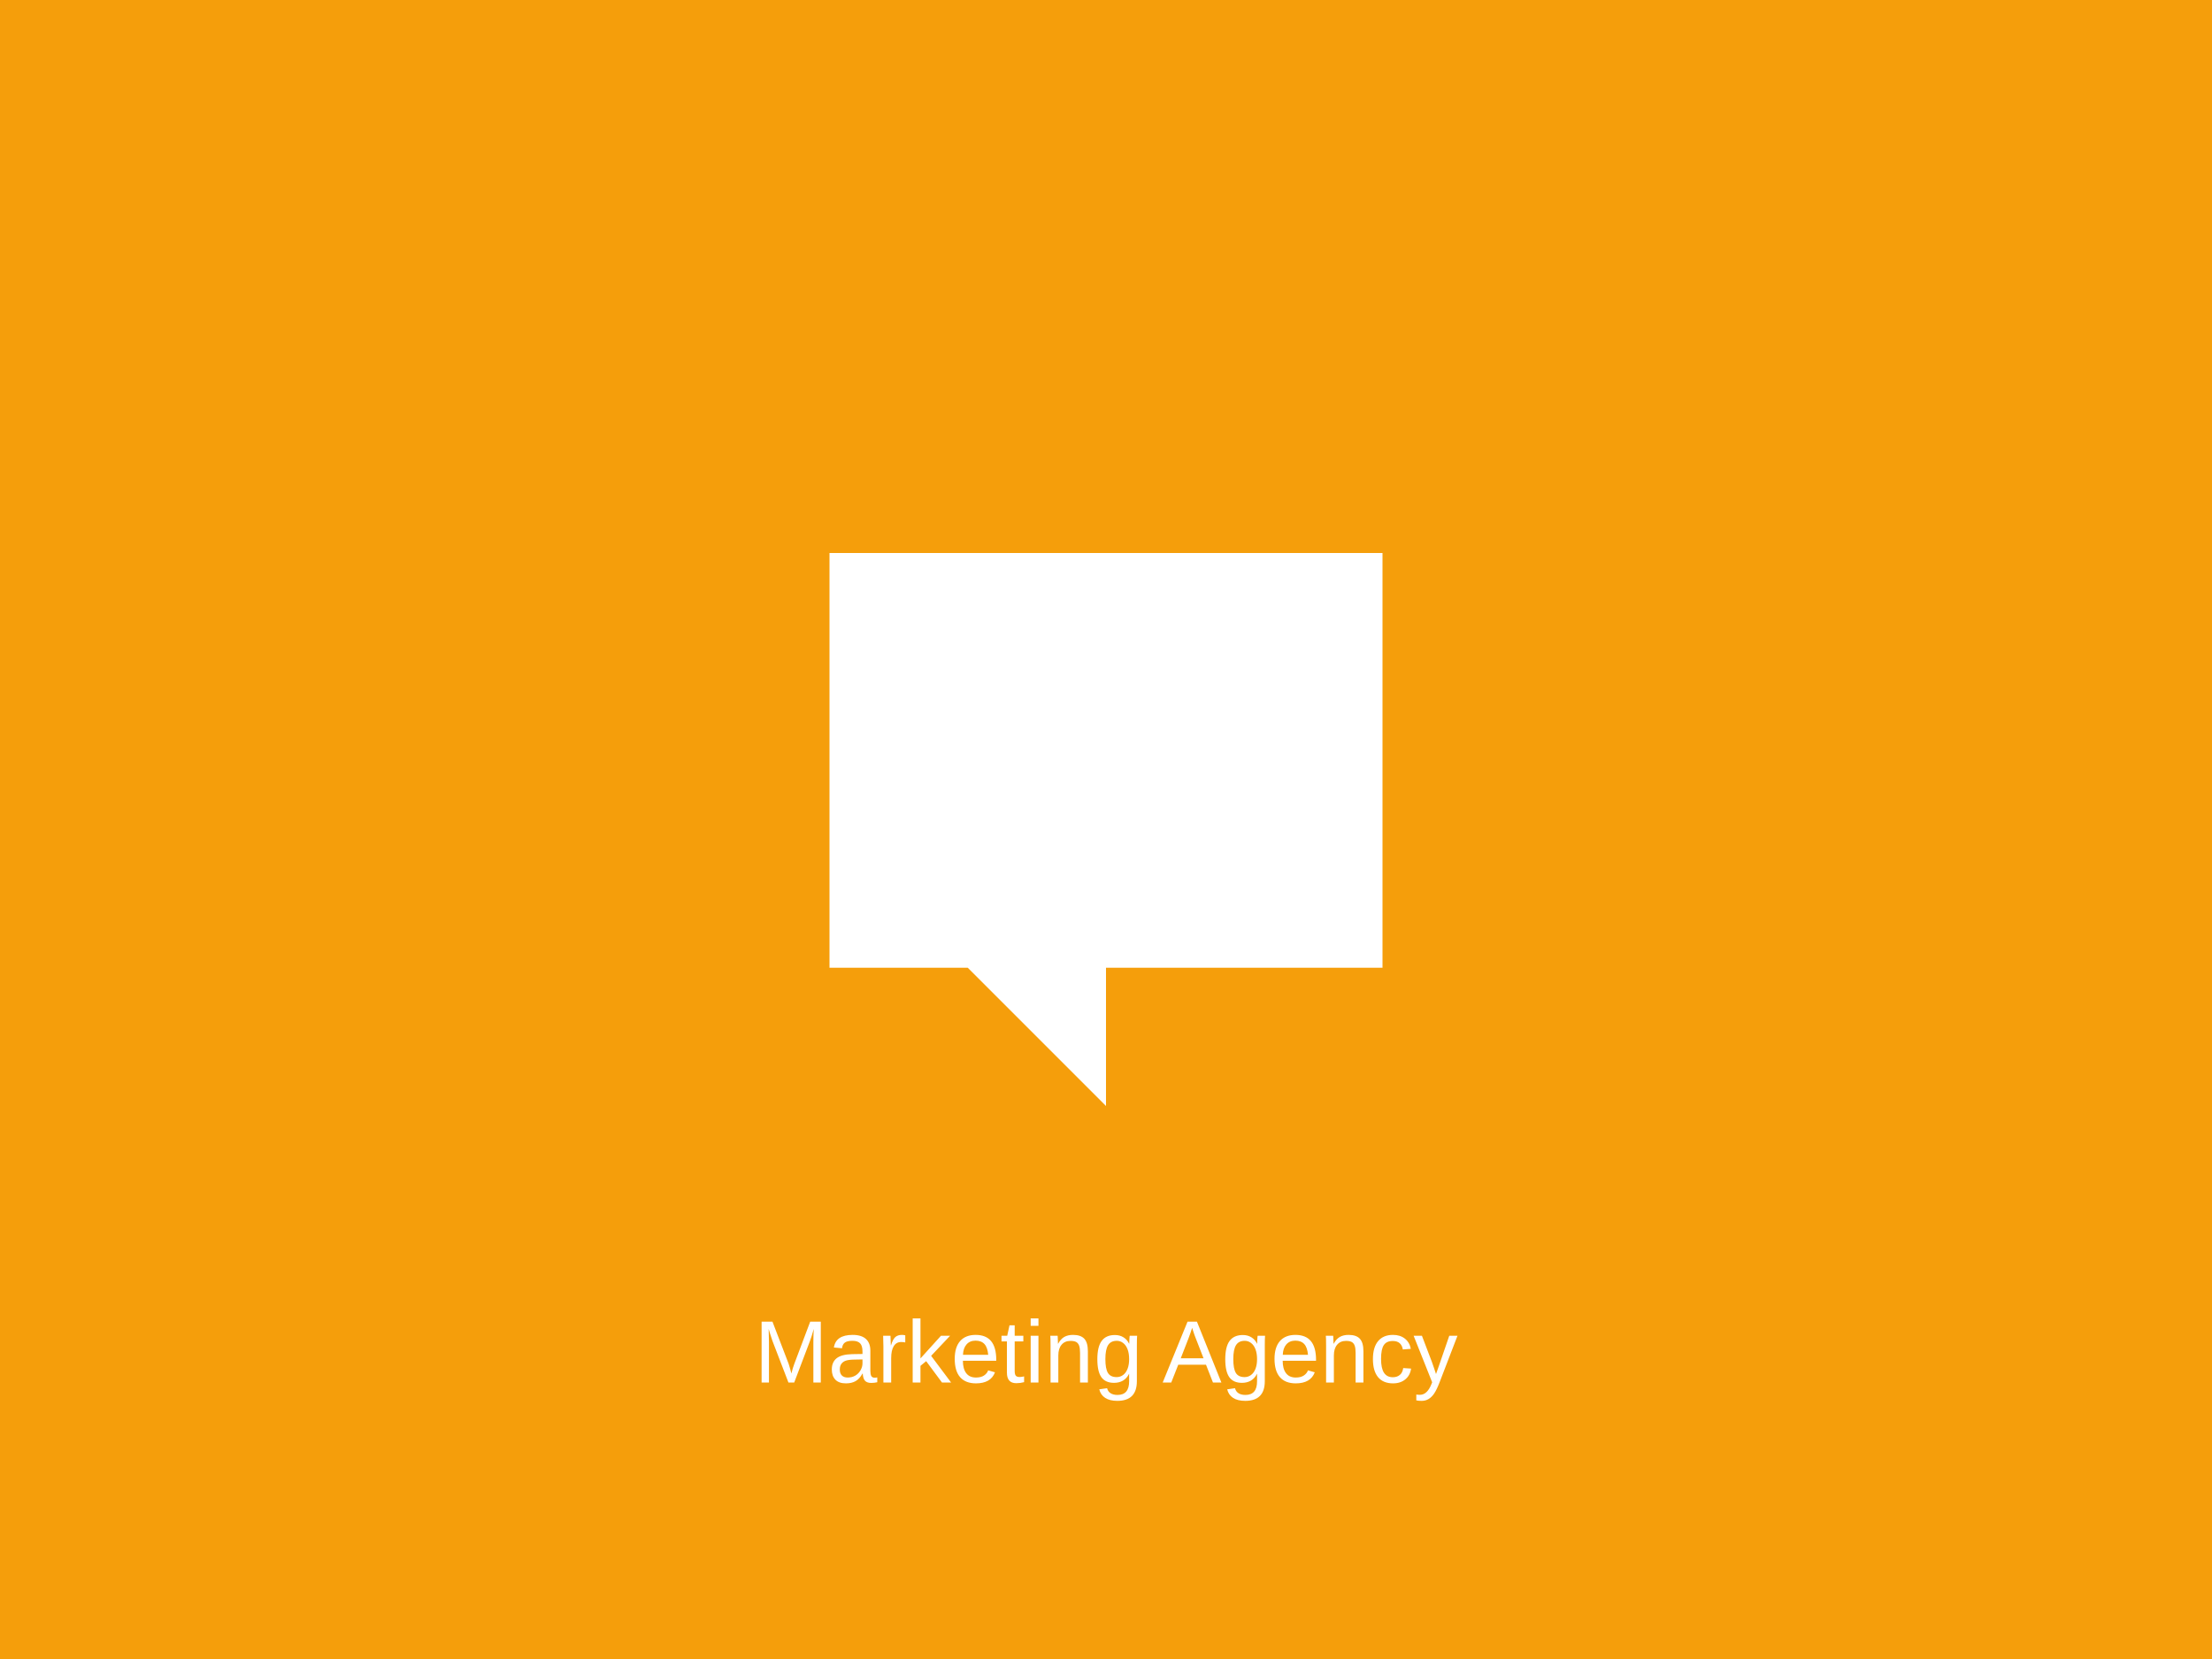
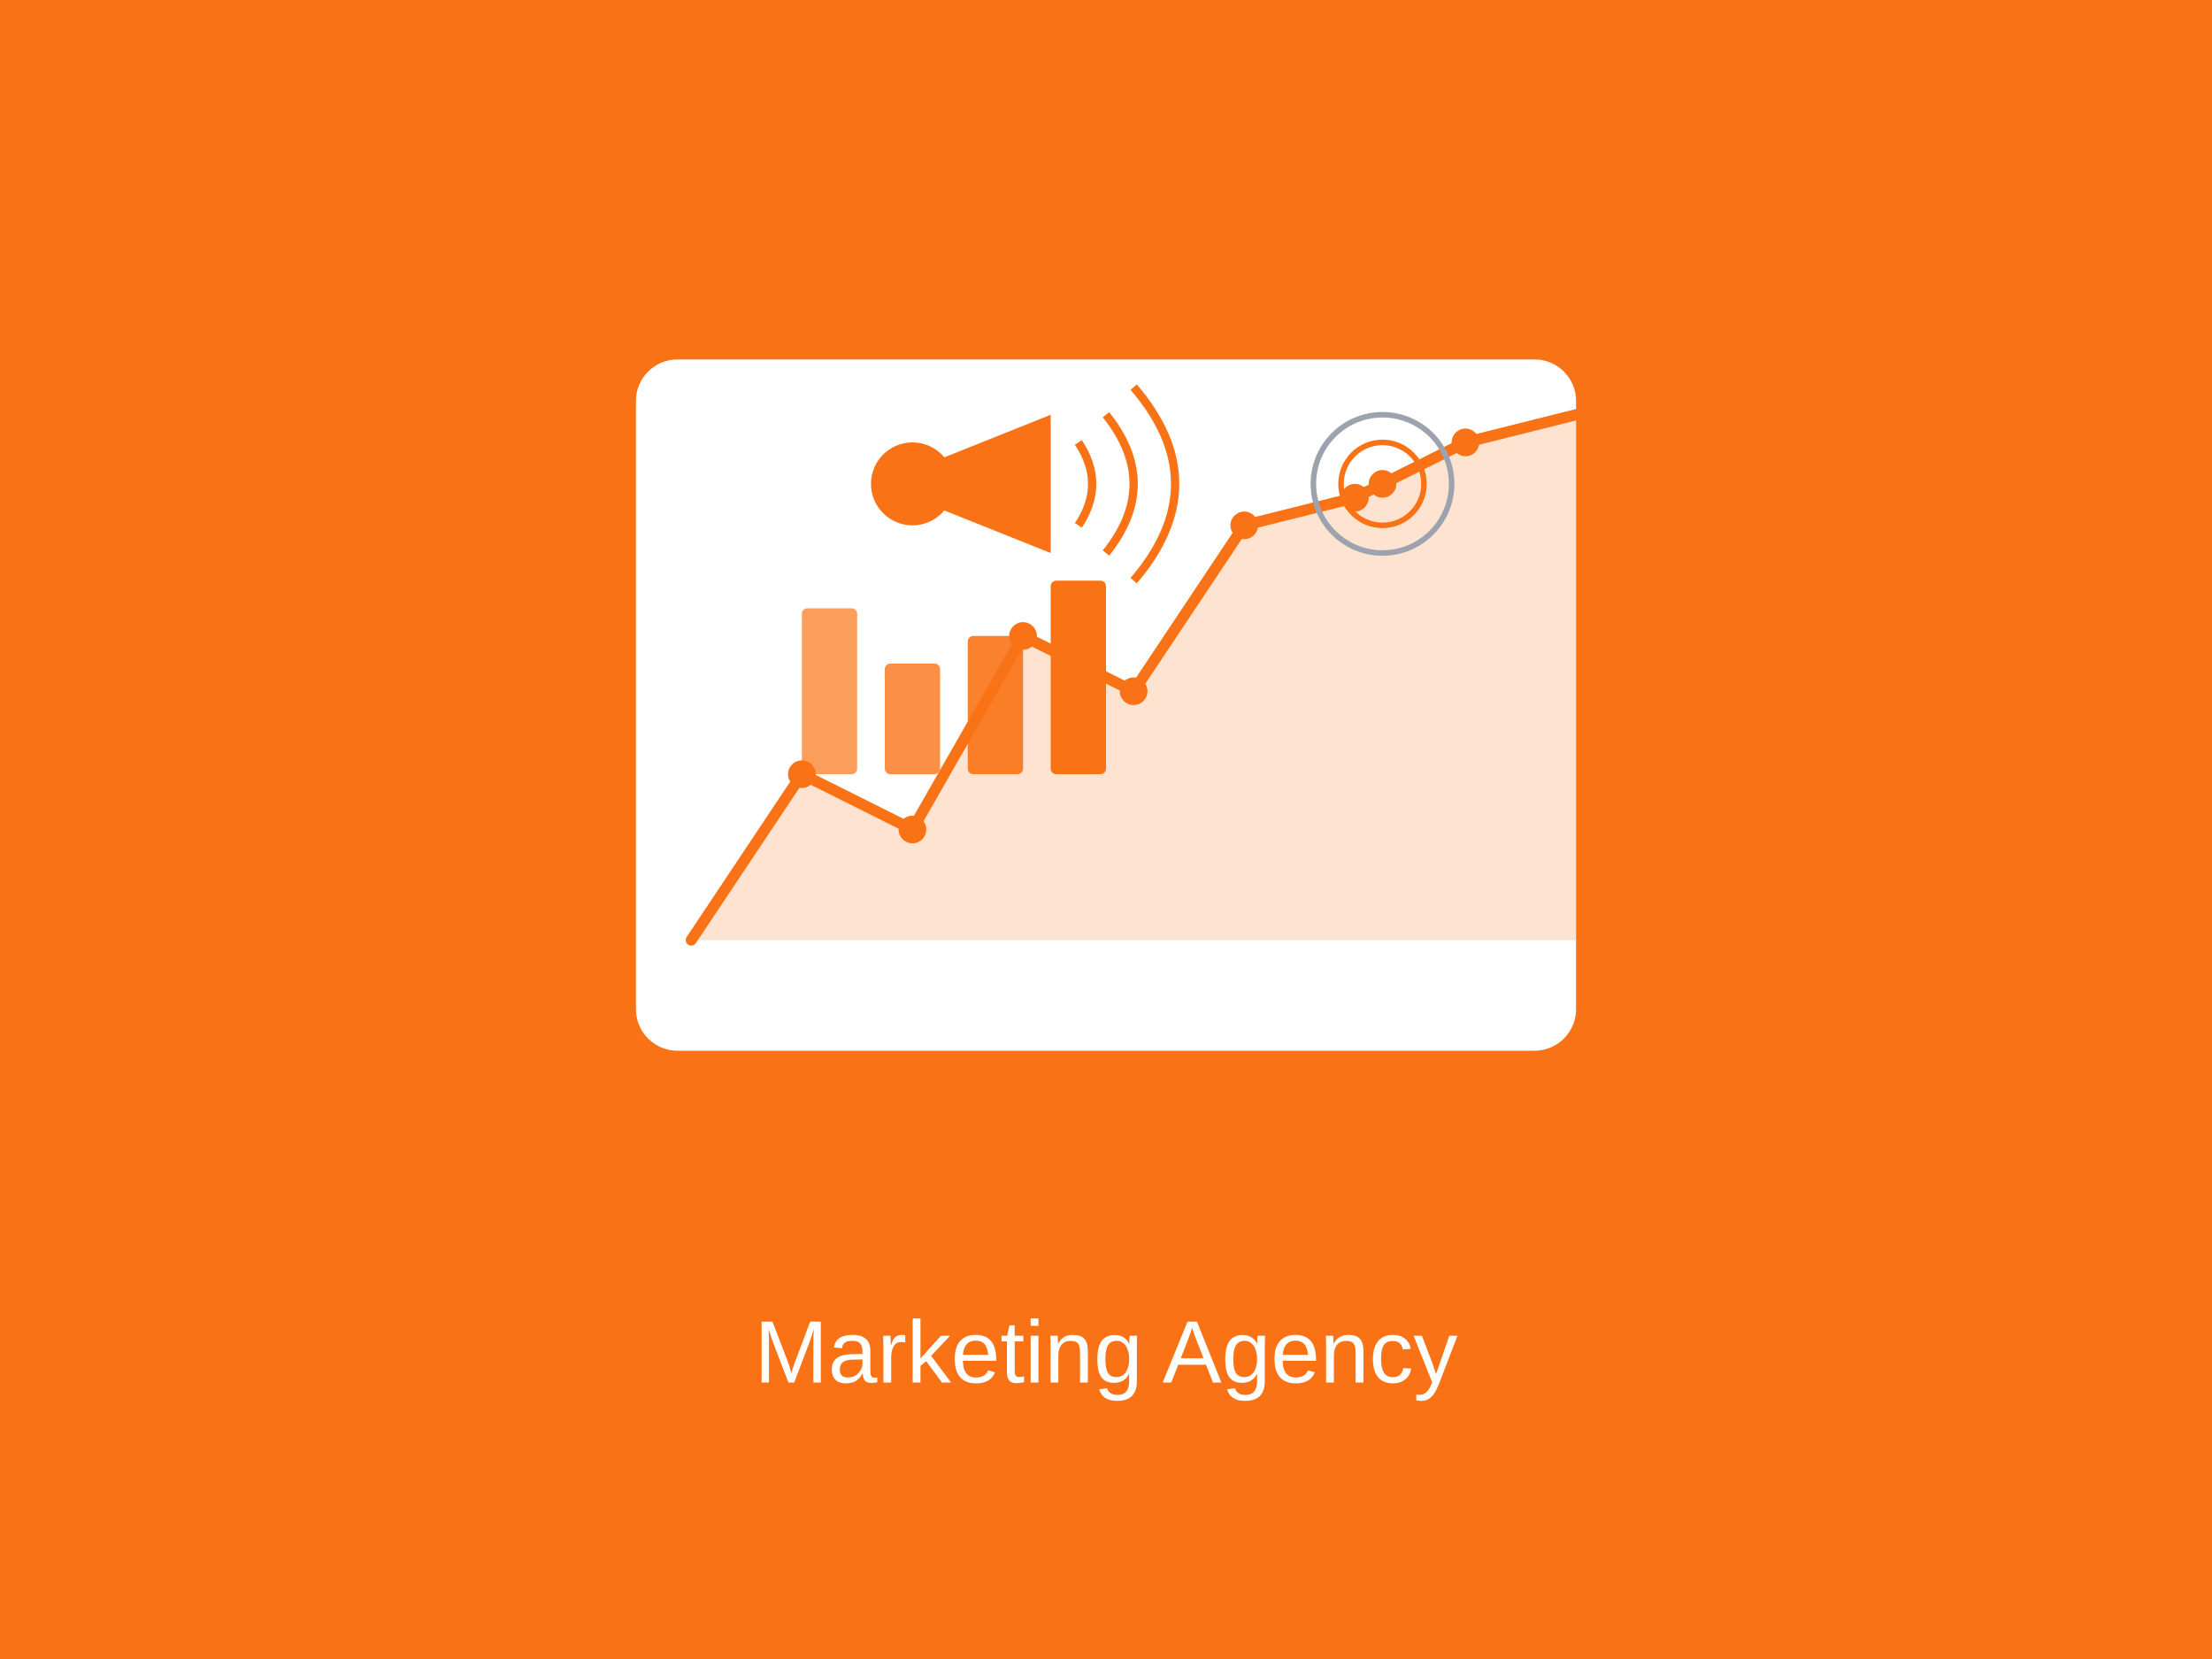
<svg xmlns="http://www.w3.org/2000/svg" width="800" height="600" viewBox="0 0 800 600">
-   <rect width="800" height="600" fill="#F59E0B" />
-   <g fill="#fff" transform="translate(250, 200)">
-     <path d="M50,0 L250,0 L250,150 L150,150 L150,200 L100,150 L50,150 Z" />
-     <circle cx="150" cy="75" r="20" />
-     <circle cx="100" cy="75" r="20" />
-     <circle cx="200" cy="75" r="20" />
+   <rect width="800" height="600" fill="#F97316" />
+   <g transform="translate(180, 100)">
+     <rect x="50" y="30" width="340" height="250" rx="15" fill="white" />
+     <polyline points="70,240 110,180 150,200 190,130 230,150 270,90 310,80 350,60 390,50" fill="none" stroke="#F97316" stroke-width="4" stroke-linecap="round" stroke-linejoin="round" />
+     <circle cx="110" cy="180" r="5" fill="#F97316" />
+     <circle cx="150" cy="200" r="5" fill="#F97316" />
+     <circle cx="190" cy="130" r="5" fill="#F97316" />
+     <circle cx="230" cy="150" r="5" fill="#F97316" />
+     <circle cx="270" cy="90" r="5" fill="#F97316" />
+     <circle cx="310" cy="80" r="5" fill="#F97316" />
+     <circle cx="350" cy="60" r="5" fill="#F97316" />
+     <path d="M70,240 L110,180 L150,200 L190,130 L230,150 L270,90 L310,80 L350,60 L390,50 L390,240 L70,240 Z" fill="#F97316" opacity="0.2" />
+     <path d="M150,70 L200,50 L200,100 L150,80 Z" fill="#F97316" />
+     <circle cx="150" cy="75" r="15" fill="#F97316" />
+     <path d="M210,60 Q220,75 210,90" stroke="#F97316" stroke-width="3" fill="none" />
+     <path d="M220,50 Q240,75 220,100" stroke="#F97316" stroke-width="3" fill="none" />
+     <path d="M230,40 Q260,75 230,110" stroke="#F97316" stroke-width="3" fill="none" />
+     <circle cx="320" cy="75" r="25" fill="none" stroke="#9CA3AF" stroke-width="2" />
+     <circle cx="320" cy="75" r="15" fill="none" stroke="#F97316" stroke-width="2" />
+     <circle cx="320" cy="75" r="5" fill="#F97316" />
+     <rect x="110" y="120" width="20" height="60" fill="#F97316" opacity="0.7" rx="2" />
+     <rect x="140" y="140" width="20" height="40" fill="#F97316" opacity="0.8" rx="2" />
+     <rect x="170" y="130" width="20" height="50" fill="#F97316" opacity="0.9" rx="2" />
+     <rect x="200" y="110" width="20" height="70" fill="#F97316" rx="2" />
  </g>
  <text x="400" y="500" font-family="Arial" font-size="32" fill="white" text-anchor="middle">Marketing Agency</text>
</svg>
